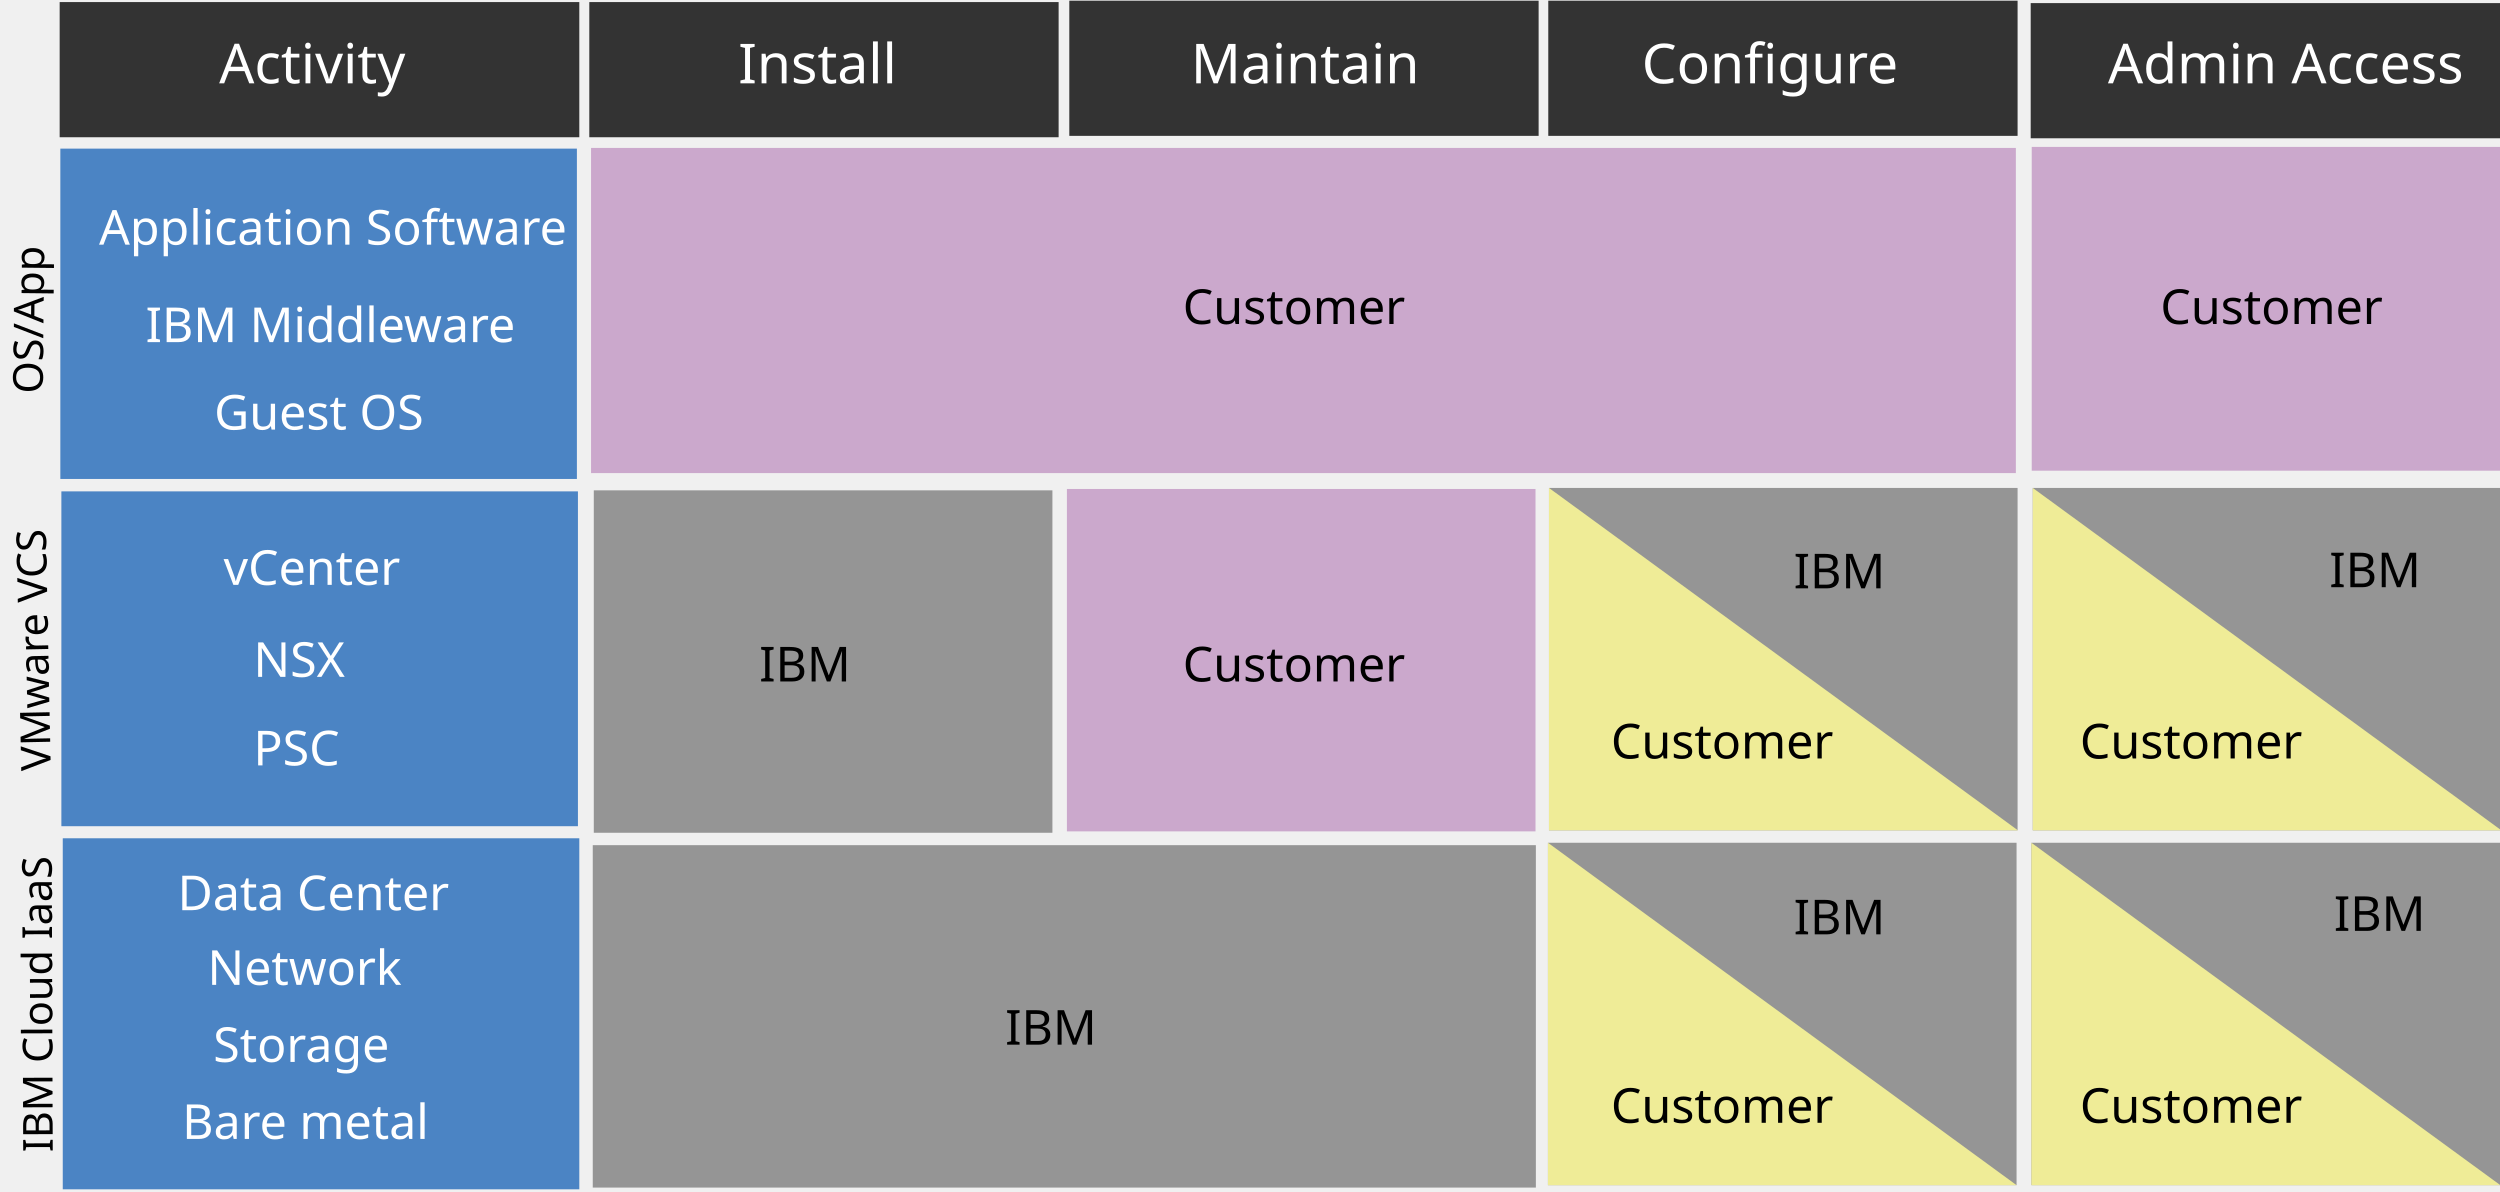
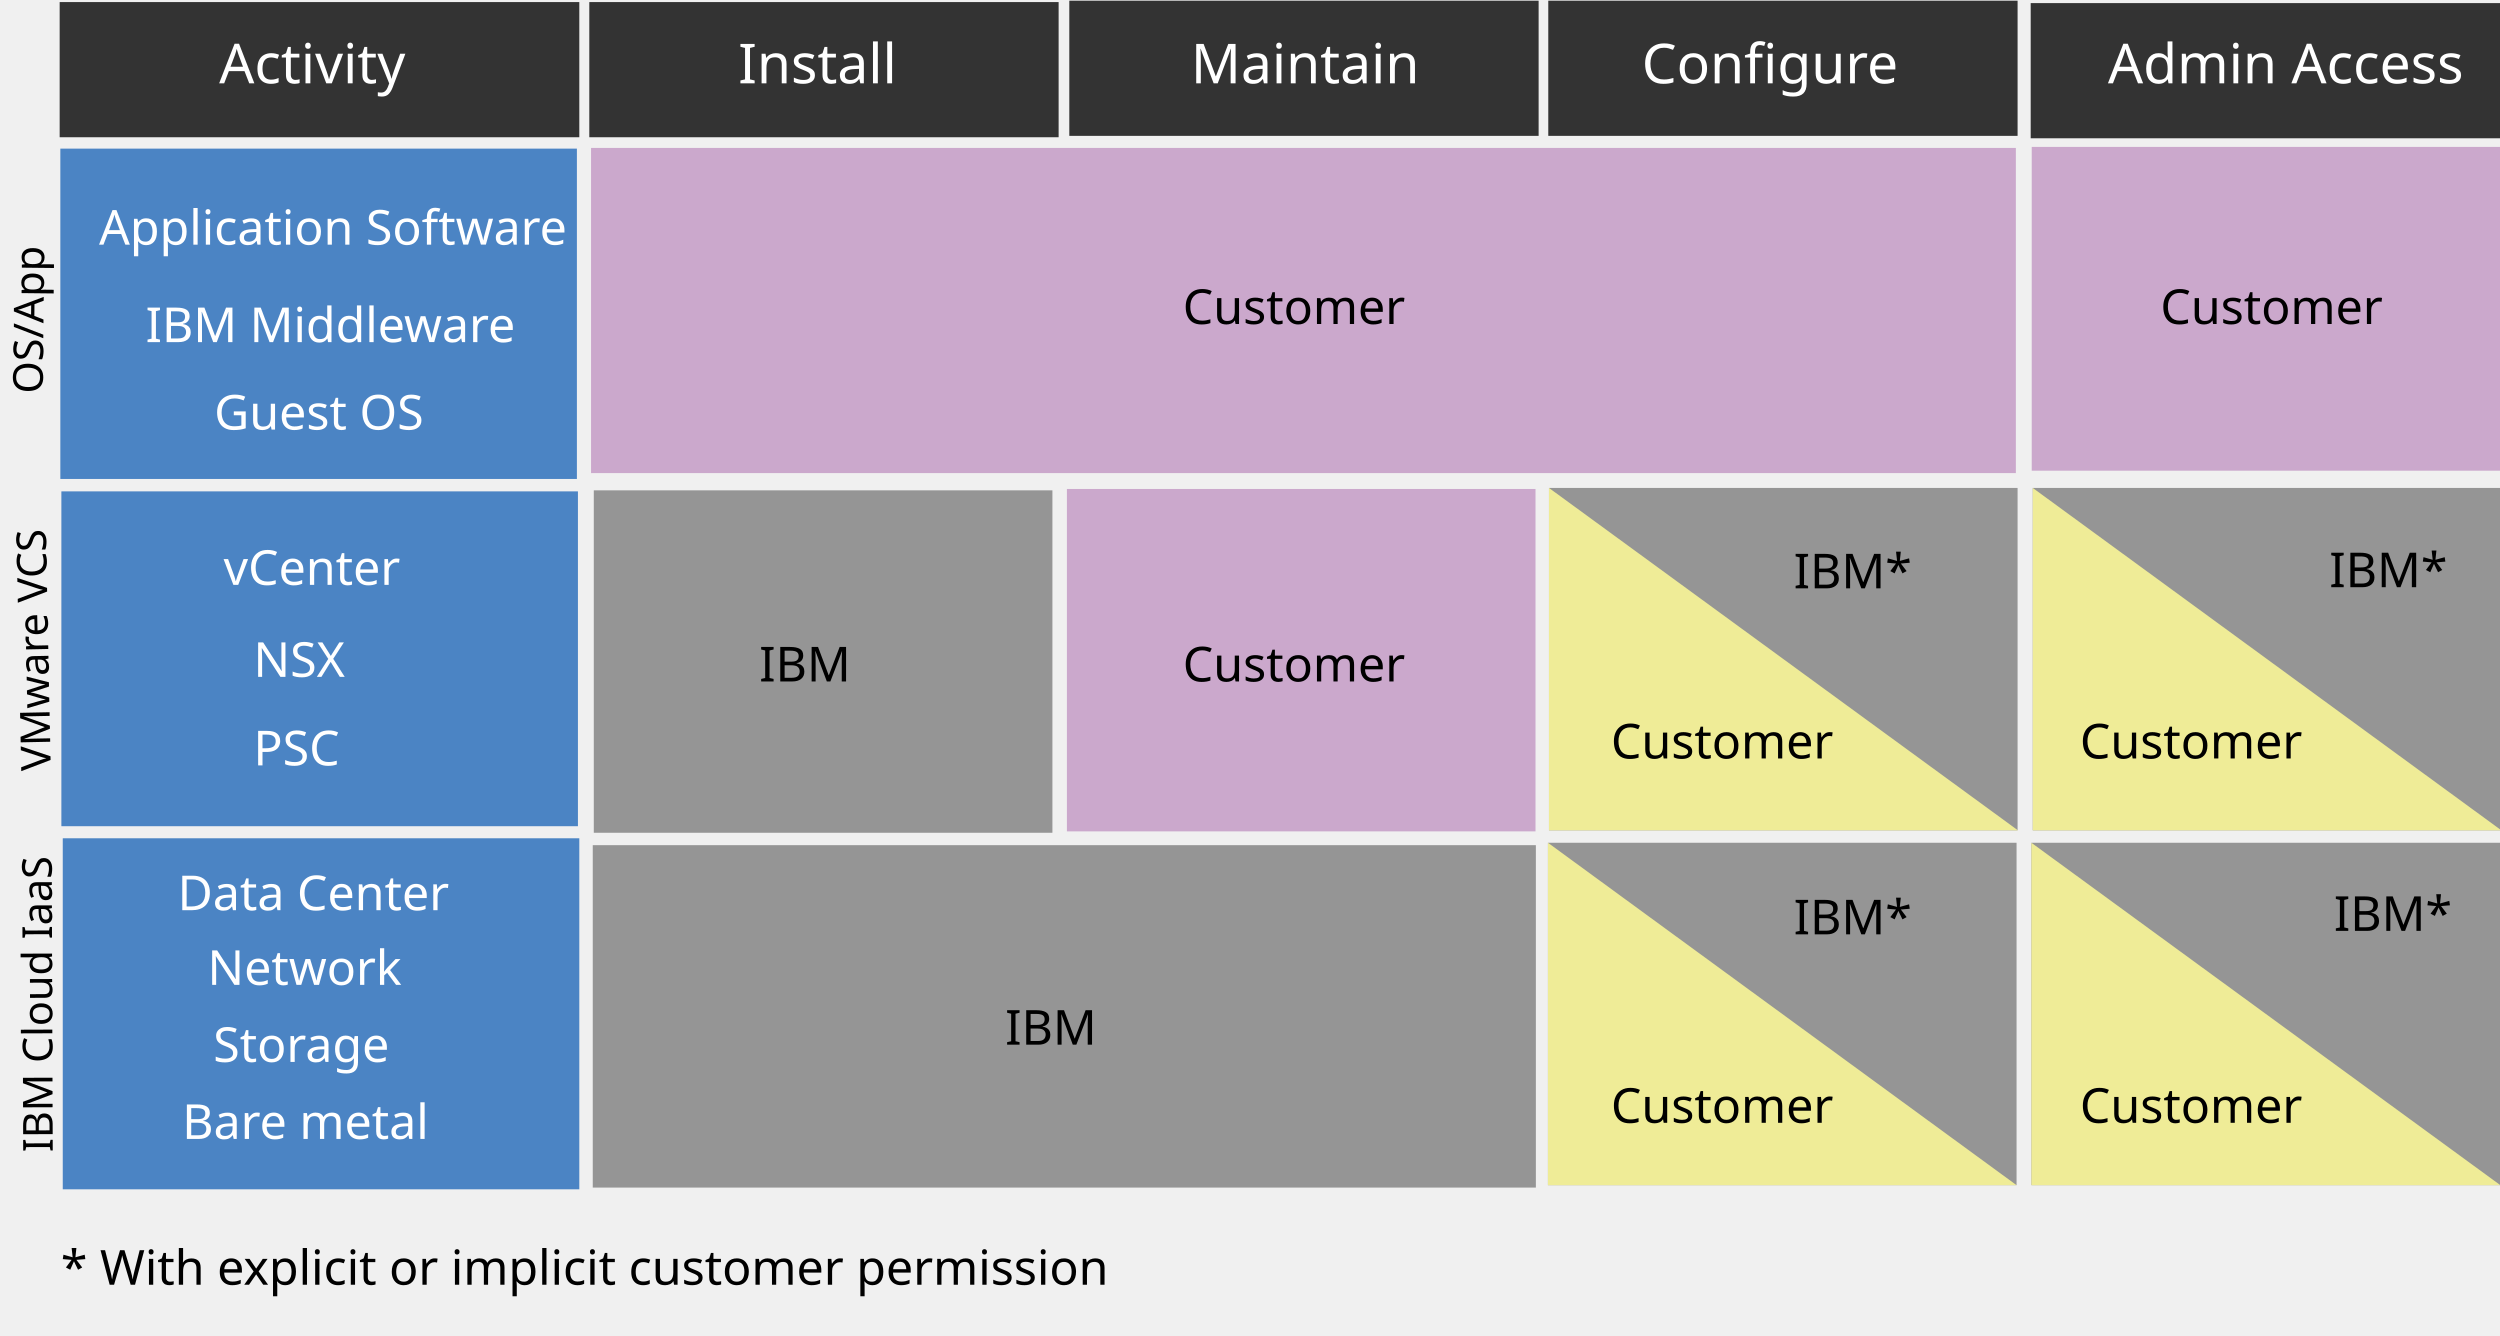
- <svg xmlns="http://www.w3.org/2000/svg" enable-background="new 0 0 725 345.4" version="1.1" viewBox="0 0 725 345.4" xml:space="preserve">
+ <svg xmlns="http://www.w3.org/2000/svg" version="1.1" id="Layer_1" x="0px" y="0px" viewBox="0 0 725 387.4" style="enable-background:new 0 0 725 387.4;" xml:space="preserve">
  <style type="text/css">
	.st0{fill:#4B84C4;}
	.st1{fill:#959595;}
	.st2{fill:#CBA8CC;}
	.st3{fill:#333333;}
	.st4{font-family:'IBMPlexSans';}
	.st5{font-size:14px;}
	.st6{fill:#FFFFFF;}
	.st7{font-size:12px;}
- 	.st8{font-family:'IBMPlexSans-Bold';}
- 	.st9{font-size:16px;}
- 	.st10{fill:#EFEC97;}
+ 	.st8{font-size:11.999px;}
+ 	.st9{font-family:'IBMPlexSans-Bold';}
+ 	.st10{font-size:16px;}
+ 	.st11{fill:#EFEC97;}
</style>
-   <rect class="st0" x="17.5" y="43.1" width="149.8" height="95.8" />
-   <rect class="st0" x="17.8" y="142.5" width="149.8" height="97.1" />
-   <rect class="st0" x="18.2" y="243.1" width="149.8" height="101.8" />
-   <rect class="st1" x="172.2" y="142.2" width="133" height="99.3" />
-   <rect class="st2" x="309.4" y="141.8" width="135.9" height="99.3" />
-   <rect class="st1" x="449.2" y="141.5" width="135.9" height="99.3" />
-   <rect class="st1" x="171.9" y="245.1" width="273.5" height="99.3" />
-   <rect class="st2" x="171.4" y="42.9" width="413.2" height="94.3" />
-   <rect class="st2" x="589.2" y="42.6" width="135.9" height="93.9" />
-   <rect class="st3" x="17.3" y=".6" width="150.7" height="39.2" />
-   <rect class="st3" x="170.9" y=".6" width="136.1" height="39.2" />
-   <rect class="st3" x="310.1" y=".2" width="136.1" height="39.2" />
-   <rect class="st3" x="449" y=".2" width="136.1" height="39.2" />
-   <rect class="st3" x="588.9" y=".9" width="136.1" height="39.2" />
-   <text class="st4 st5" transform="translate(343 197.62)">Customer</text>
-   <text class="st4 st5" transform="translate(220.17 197.62)">IBM</text>
-   <text class="st4 st5" transform="translate(291.5 302.96)">IBM</text>
-   <text class="st4 st5" transform="translate(626.5 93.957)">Customer</text>
-   <text class="st4 st5" transform="translate(343 93.957)">Customer</text>
+   <rect x="17.5" y="43.1" class="st0" width="149.8" height="95.8" />
+   <rect x="17.8" y="142.5" class="st0" width="149.8" height="97.1" />
+   <rect x="18.2" y="243.1" class="st0" width="149.8" height="101.8" />
+   <rect x="172.2" y="142.2" class="st1" width="133" height="99.3" />
+   <rect x="309.4" y="141.8" class="st2" width="135.9" height="99.3" />
+   <rect x="449.2" y="141.5" class="st1" width="135.9" height="99.3" />
+   <rect x="171.9" y="245.1" class="st1" width="273.5" height="99.3" />
+   <rect x="171.4" y="42.9" class="st2" width="413.2" height="94.3" />
+   <rect x="589.2" y="42.6" class="st2" width="135.9" height="93.9" />
+   <rect x="17.3" y="0.6" class="st3" width="150.7" height="39.2" />
+   <rect x="170.9" y="0.6" class="st3" width="136.1" height="39.2" />
+   <rect x="310.1" y="0.2" class="st3" width="136.1" height="39.2" />
+   <rect x="449" y="0.2" class="st3" width="136.1" height="39.2" />
+   <rect x="588.9" y="0.9" class="st3" width="136.1" height="39.2" />
+   <text transform="matrix(1 0 0 1 343 197.62)" class="st4 st5">Customer</text>
+   <text transform="matrix(1 0 0 1 220.17 197.62)" class="st4 st5">IBM</text>
+   <text transform="matrix(1 0 0 1 291.5 302.96)" class="st4 st5">IBM</text>
+   <text transform="matrix(1 0 0 1 626.5 93.957)" class="st4 st5">Customer</text>
+   <text transform="matrix(1 0 0 1 343 93.957)" class="st4 st5">Customer</text>
  <g id="Bare_Metal">
-     <text class="st6 st4 st5" transform="translate(52.834 330.29)">Bare metal</text>
+     <text transform="matrix(1 0 0 1 52.834 330.29)" class="st6 st4 st5">Bare metal</text>
  </g>
  <g id="Storage">
-     <text class="st6 st4 st5" transform="translate(61.834 307.96)">Storage</text>
+     <text transform="matrix(1 0 0 1 61.834 307.96)" class="st6 st4 st5">Storage</text>
  </g>
  <g id="Network">
-     <text class="st6 st4 st5" transform="translate(60.166 285.62)">Network</text>
+     <text transform="matrix(1 0 0 1 60.166 285.62)" class="st6 st4 st5">Network</text>
  </g>
  <g id="data_center">
-     <text class="st6 st4 st5" transform="translate(51.5 263.96)">Data Center</text>
+     <text transform="matrix(1 0 0 1 51.5 263.96)" class="st6 st4 st5">Data Center</text>
  </g>
  <g id="PSC">
-     <text class="st6 st4 st5" transform="translate(73.5 221.96)">PSC</text>
+     <text transform="matrix(1 0 0 1 73.5 221.96)" class="st6 st4 st5">PSC</text>
  </g>
  <g id="NSX">
-     <text class="st6 st4 st5" transform="translate(73.5 196.29)">NSX</text>
+     <text transform="matrix(1 0 0 1 73.5 196.29)" class="st6 st4 st5">NSX</text>
  </g>
  <g id="vCenter">
-     <text class="st6 st4 st5" transform="translate(64.834 169.62)">vCenter</text>
+     <text transform="matrix(1 0 0 1 64.834 169.62)" class="st6 st4 st5">vCenter</text>
  </g>
  <g id="Guest_OS">
-     <text class="st6 st4 st5" transform="translate(62.101 124.58)">Guest OS</text>
+     <text transform="matrix(1 0 0 1 62.101 124.58)" class="st6 st4 st5">Guest OS</text>
  </g>
  <g id="IBM_middleware">
-     <text class="st6 st4 st5" transform="translate(42.219 99.212)">IBM Middleware</text>
+     <text transform="matrix(1 0 0 1 42.219 99.212)" class="st6 st4 st5">IBM Middleware</text>
  </g>
  <g id="Application_software">
-     <text class="st6 st4 st5" transform="translate(28.722 70.951)">Application Software</text>
+     <text transform="matrix(1 0 0 1 28.722 70.951)" class="st6 st4 st5">Application Software</text>
  </g>
-   <text class="st4 st7" transform="matrix(-.00344 -1 1 -.00344 15.294 334.12)">IBM Cloud IaaS</text>
+   <text transform="matrix(-3.440000e-03 -1 1 -3.440000e-03 15.294 334.12)" class="st4 st7">IBM Cloud IaaS</text>
  <g id="vmware_vcs">
-     <text class="st4 st7" transform="matrix(-.02045 -.9998 .9998 -.02045 14.726 223.46)">VMware VCS</text>
+     <text transform="matrix(-2.045000e-02 -0.9998 0.9998 -2.045000e-02 14.726 223.4599)" class="st4 st7">VMware VCS</text>
  </g>
  <g id="OS_x2F_APP">
-     <text class="st4 st7" transform="matrix(.01087 -.9999 .9999 .01087 12.374 114.17)">OS/App</text>
+     <text transform="matrix(1.087045e-02 -0.9999 0.9999 1.087045e-02 12.3739 114.1705)" class="st4 st8">OS/App</text>
  </g>
  <g id="Admin_access">
-     <text class="st6 st8 st9" transform="translate(611.3 24.16)">Admin Access</text>
+     <text transform="matrix(1 0 0 1 611.3 24.16)" class="st6 st9 st10">Admin Access</text>
  </g>
  <g id="Configure">
-     <text class="st6 st8 st9" transform="translate(476.12 24.16)">Configure</text>
+     <text transform="matrix(1 0 0 1 476.12 24.16)" class="st6 st9 st10">Configure</text>
  </g>
  <g id="Maintain">
-     <text class="st6 st8 st9" transform="translate(345.36 24.16)">Maintain</text>
+     <text transform="matrix(1 0 0 1 345.36 24.16)" class="st6 st9 st10">Maintain</text>
  </g>
  <g id="Install">
-     <text class="st6 st8 st9" transform="translate(214.08 24.16)">Install</text>
+     <text transform="matrix(1 0 0 1 214.08 24.16)" class="st6 st9 st10">Install</text>
  </g>
  <g id="Activity">
-     <text class="st6 st8 st9" transform="translate(63.559 24.16)">Activity</text>
+     <text transform="matrix(1 0 0 1 63.559 24.16)" class="st6 st9 st10">Activity</text>
  </g>
-   <polygon class="st10" points="449.2 141.5 585.2 240.8 449.2 240.8" />
-   <rect class="st1" x="448.9" y="244.4" width="135.9" height="99.3" />
-   <polygon class="st10" points="448.9 244.4 584.8 343.7 448.9 343.7" />
-   <rect class="st1" x="589.1" y="244.4" width="135.9" height="99.3" />
-   <polygon class="st10" points="589.1 244.4 725.1 343.7 589.1 343.7" />
-   <rect class="st1" x="589.5" y="141.5" width="135.9" height="99.3" />
-   <polygon class="st10" points="589.5 141.5 725.4 240.8 589.5 240.8" />
-   <text class="st4 st5" transform="translate(467.17 219.96)">Customer</text>
-   <text class="st4 st5" transform="translate(467.17 325.62)">Customer</text>
-   <text class="st4 st5" transform="translate(603.17 219.96)">Customer</text>
-   <text class="st4 st5" transform="translate(603.17 325.62)">Customer</text>
-   <text class="st4 st5" transform="translate(520.17 170.62)">IBM</text>
-   <text class="st4 st5" transform="translate(520.17 270.96)">IBM</text>
-   <text class="st4 st5" transform="translate(675.5 170.29)">IBM</text>
-   <text class="st4 st5" transform="translate(676.83 269.96)">IBM</text>
+   <polygon class="st11" points="449.2,141.5 585.2,240.8 449.2,240.8 " />
+   <rect x="448.9" y="244.4" class="st1" width="135.9" height="99.3" />
+   <polygon class="st11" points="448.9,244.4 584.8,343.7 448.9,343.7 " />
+   <rect x="589.1" y="244.4" class="st1" width="135.9" height="99.3" />
+   <polygon class="st11" points="589.1,244.4 725.1,343.7 589.1,343.7 " />
+   <rect x="589.5" y="141.5" class="st1" width="135.9" height="99.3" />
+   <polygon class="st11" points="589.5,141.5 725.4,240.8 589.5,240.8 " />
+   <text transform="matrix(1 0 0 1 467.17 219.96)" class="st4 st5">Customer</text>
+   <text transform="matrix(1 0 0 1 467.17 325.62)" class="st4 st5">Customer</text>
+   <text transform="matrix(1 0 0 1 603.17 219.96)" class="st4 st5">Customer</text>
+   <text transform="matrix(1 0 0 1 603.17 325.62)" class="st4 st5">Customer</text>
+   <text transform="matrix(1 0 0 1 520.17 170.62)" class="st4 st5">IBM*</text>
+   <text transform="matrix(1 0 0 1 520.17 270.96)" class="st4 st5">IBM*</text>
+   <text transform="matrix(1 0 0 1 675.5 170.29)" class="st4 st5">IBM*</text>
+   <text transform="matrix(1 0 0 1 676.83 269.96)" class="st4 st5">IBM*</text>
+   <text transform="matrix(1 0 0 1 17.6356 372.5659)" class="st4 st5">* With explicit or implicit customer permission</text>
</svg>
